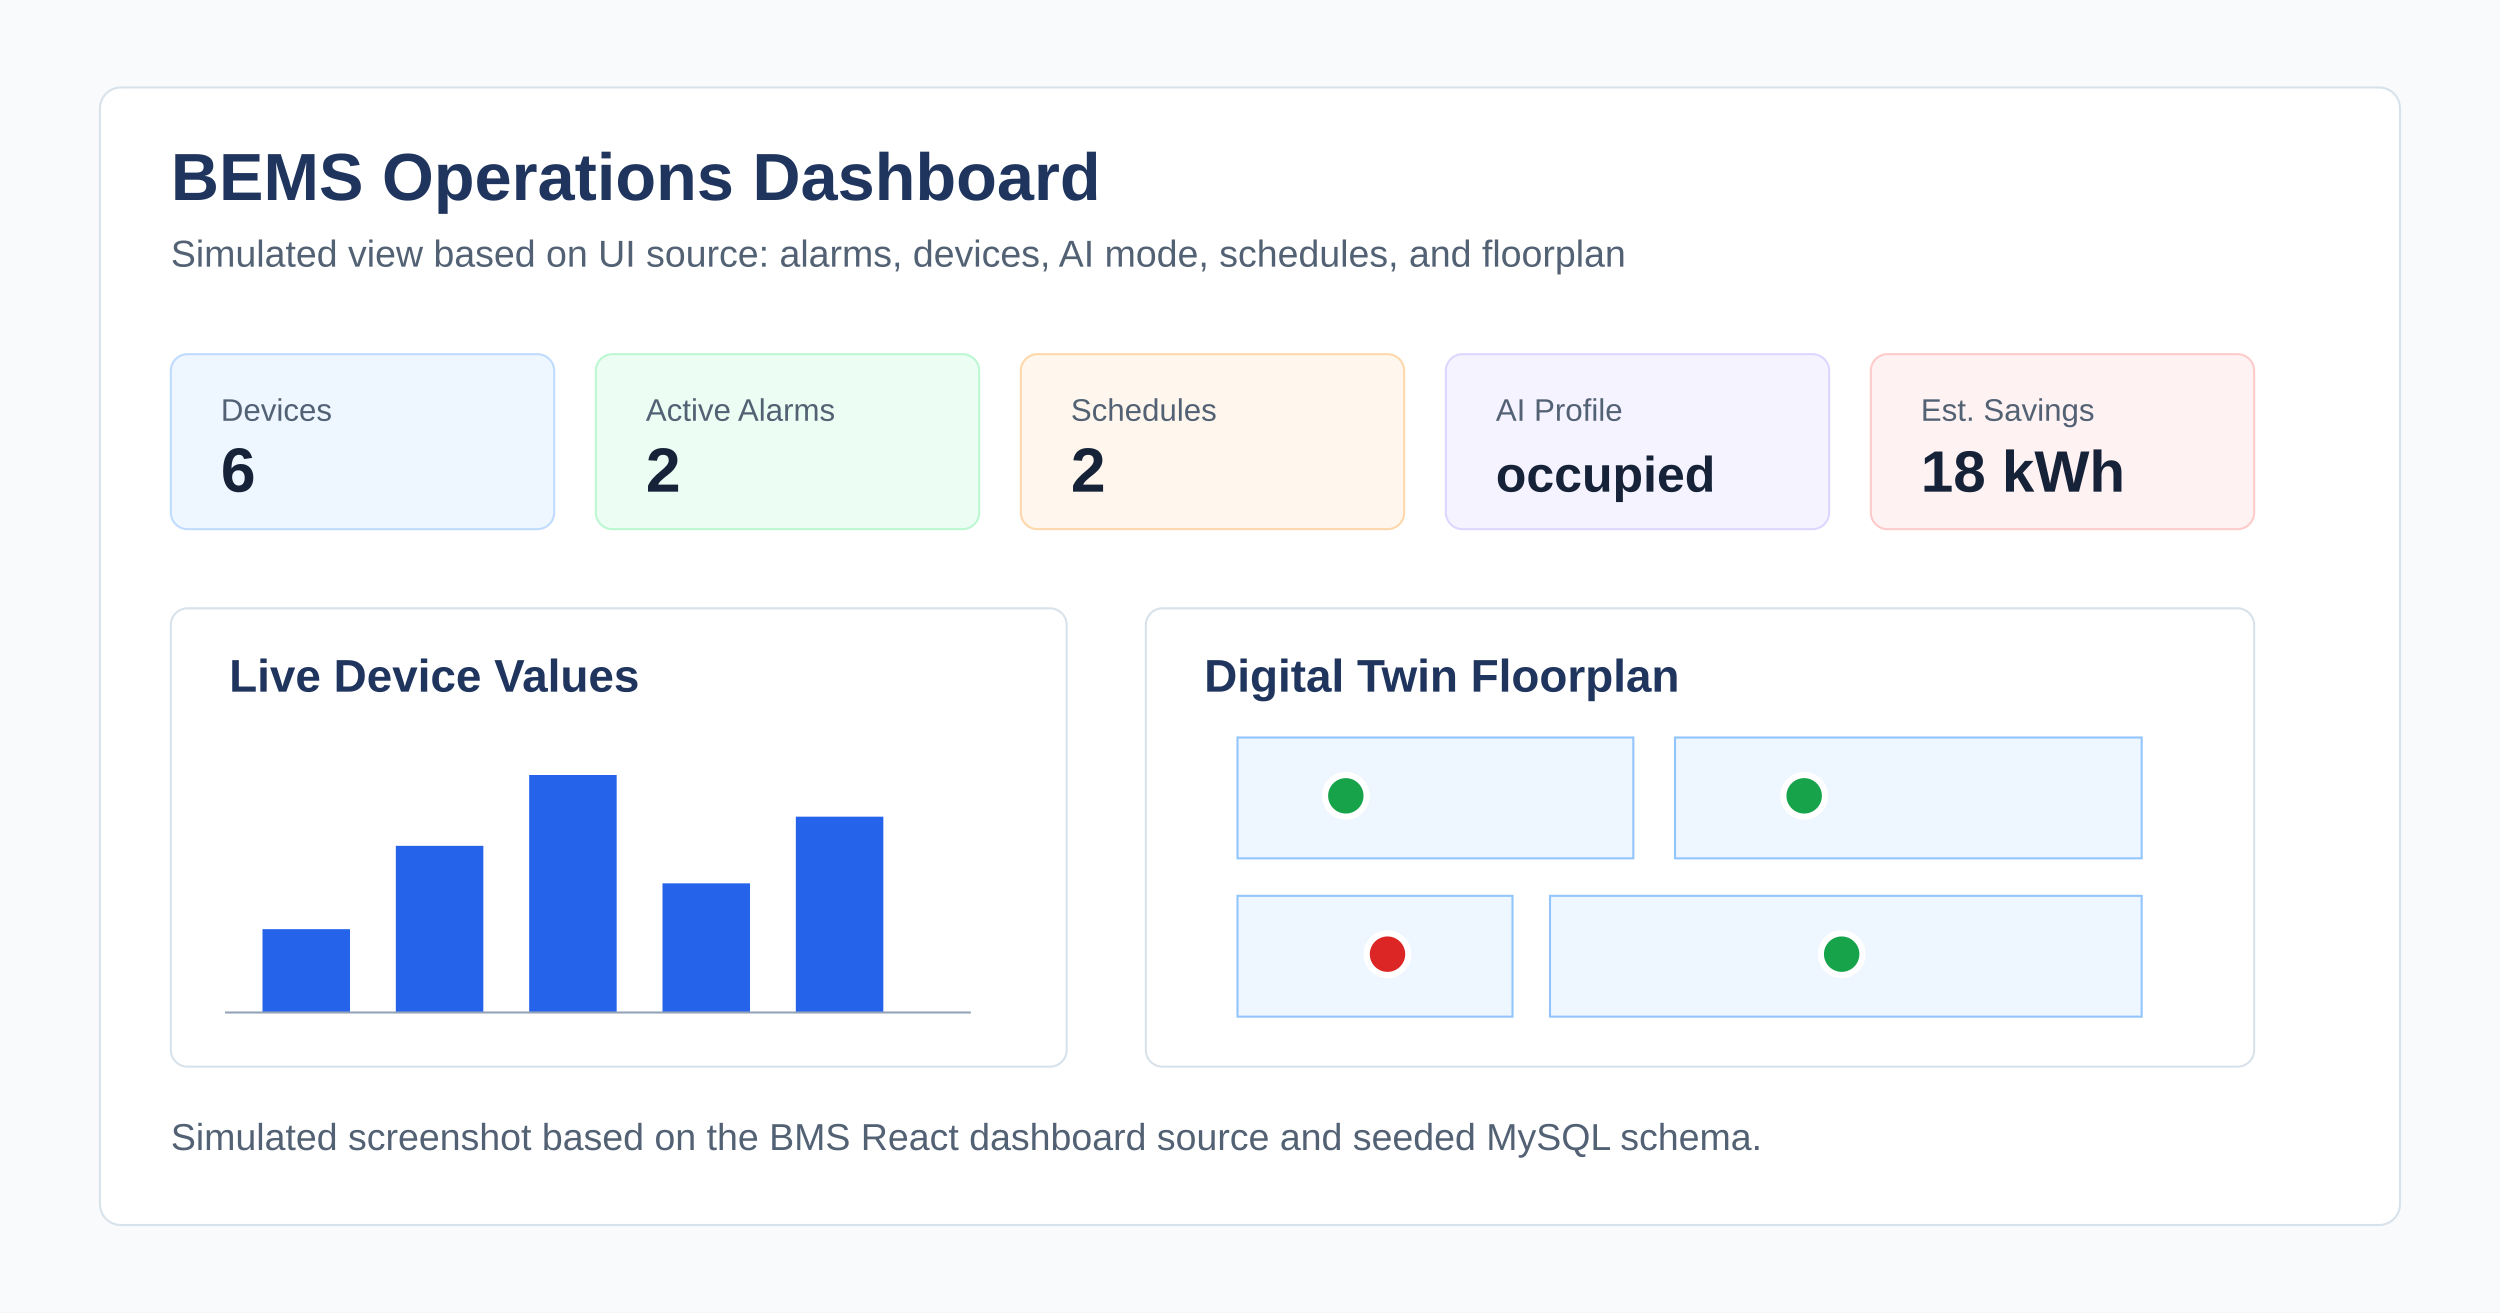
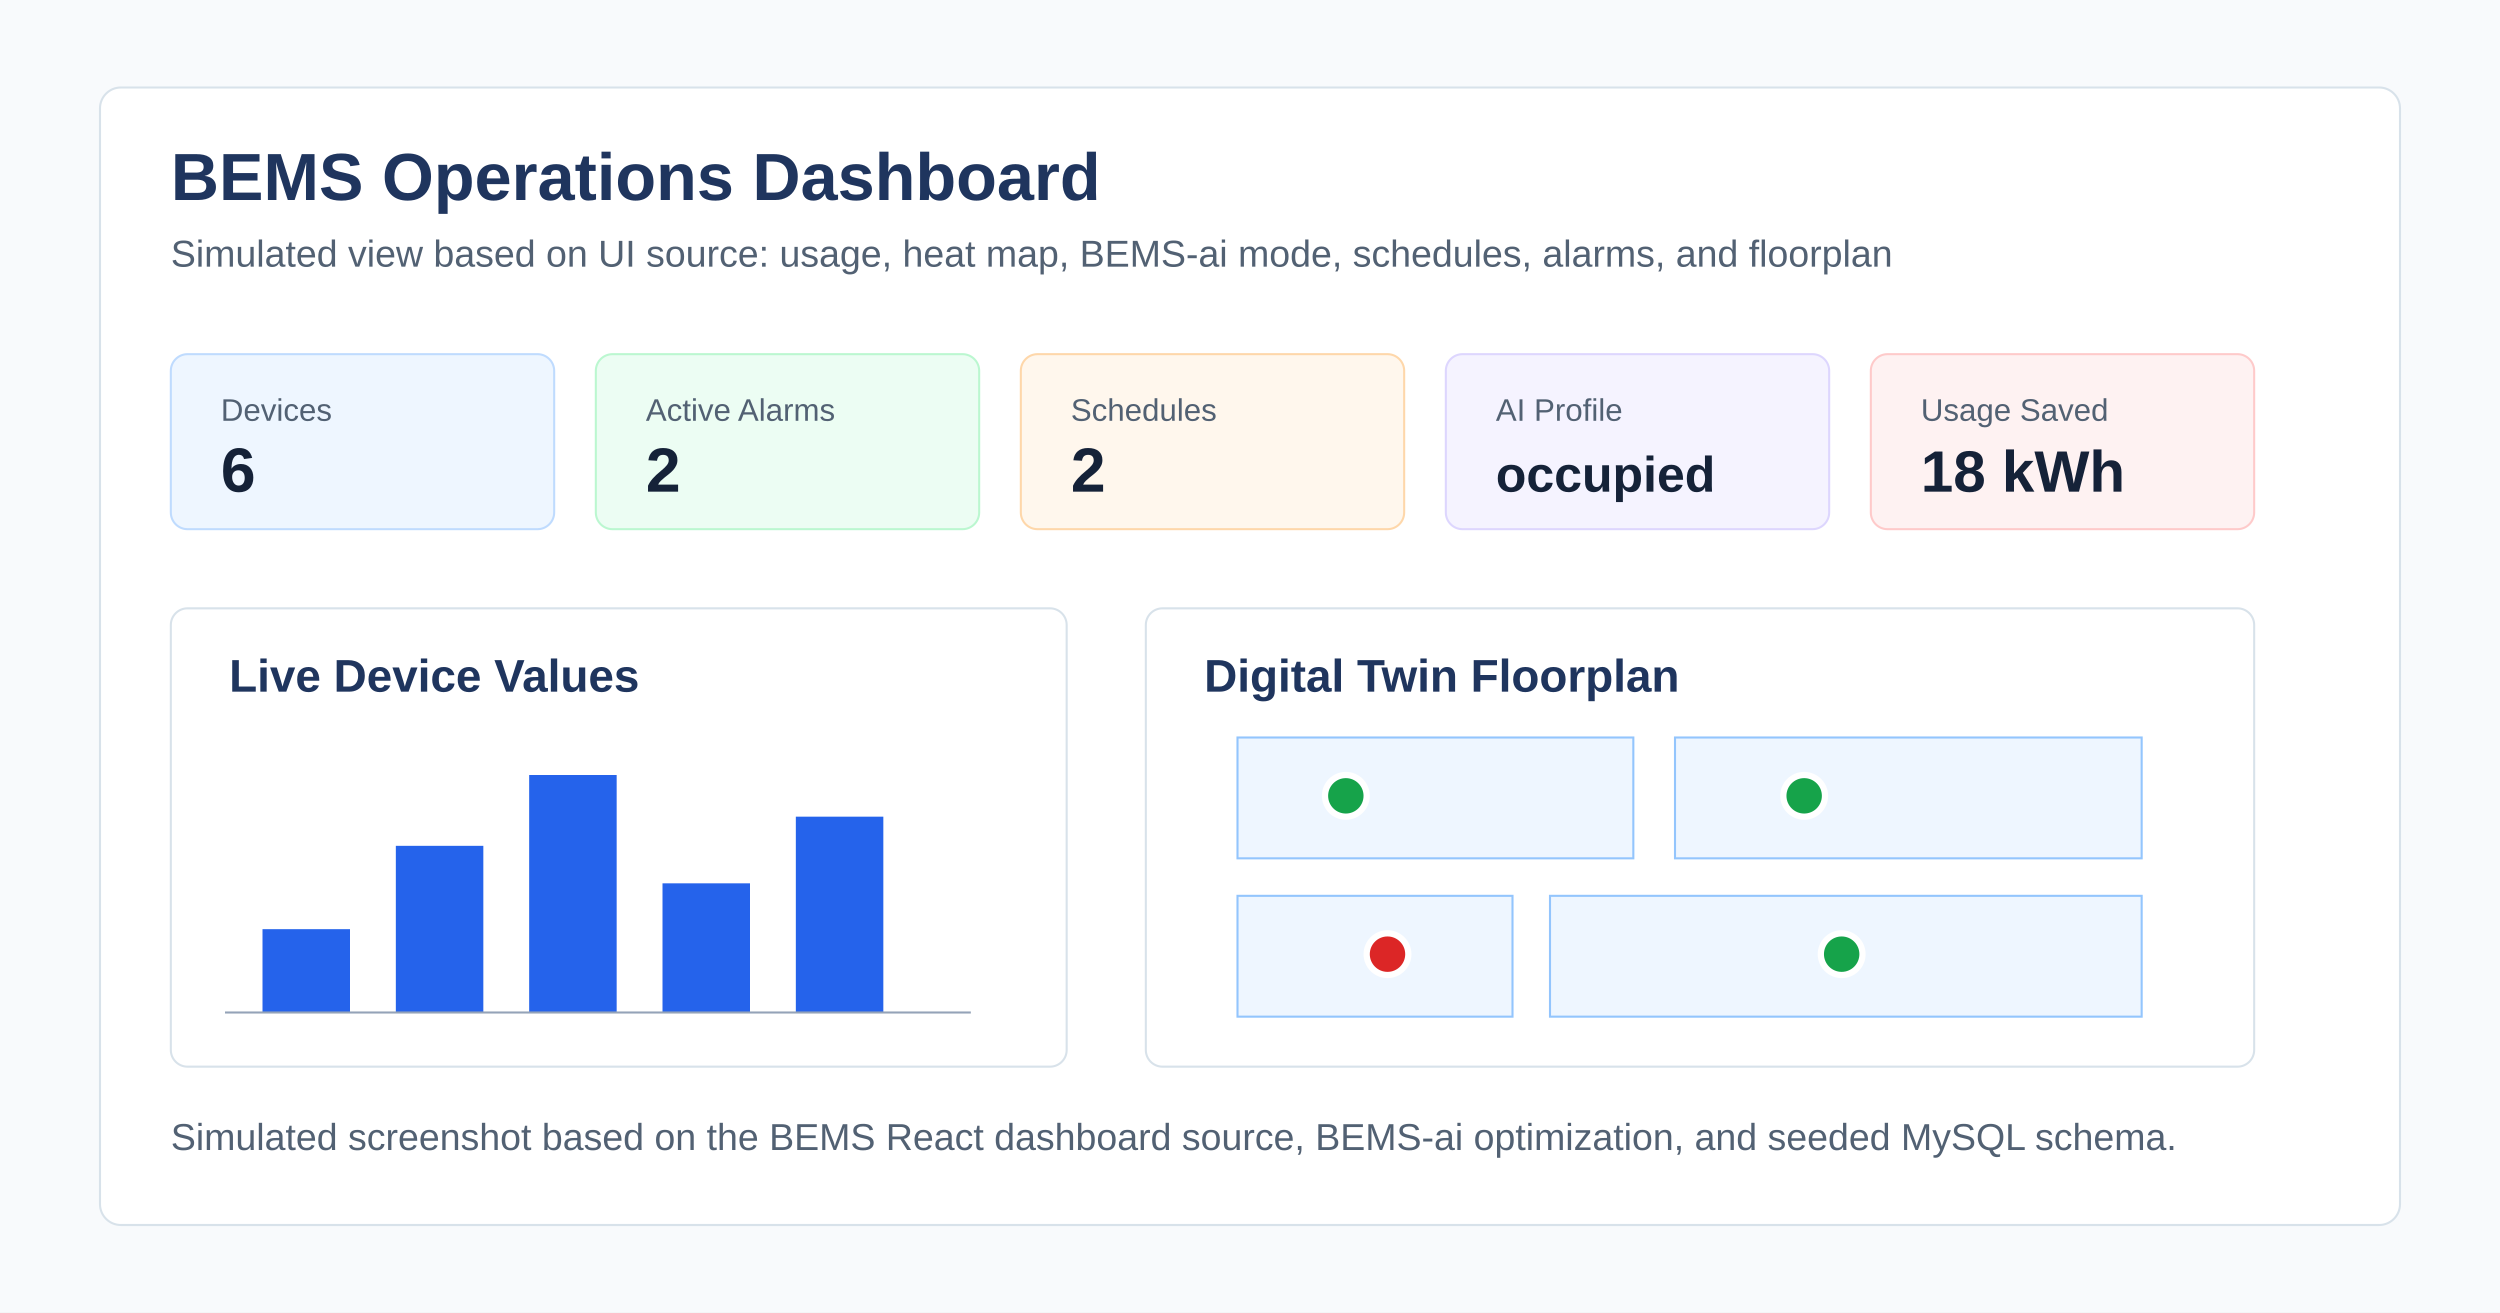
<svg xmlns="http://www.w3.org/2000/svg" viewBox="0 0 1200 630" role="img" aria-labelledby="title desc">
  <rect width="1200" height="630" fill="#f8fafc" />
  <rect x="48" y="42" width="1104" height="546" rx="10" fill="#ffffff" stroke="#d8e2ea" />
  <text x="82" y="96" fill="#1f355e" font-family="Arial, sans-serif" font-size="32" font-weight="700">BEMS Operations Dashboard</text>
-   <text x="82" y="128" fill="#526173" font-family="Arial, sans-serif" font-size="18">Simulated view based on UI source: alarms, devices, AI mode, schedules, and floorplan</text>
+   <text x="82" y="128" fill="#526173" font-family="Arial, sans-serif" font-size="18">Simulated view based on UI source: usage, heat map, BEMS-ai mode, schedules, alarms, and floorplan</text>
  <g>
    <rect x="82" y="170" width="184" height="84" rx="8" fill="#eef6ff" stroke="#bfdbfe" />
    <rect x="286" y="170" width="184" height="84" rx="8" fill="#ecfdf3" stroke="#bbf7d0" />
    <rect x="490" y="170" width="184" height="84" rx="8" fill="#fff7ed" stroke="#fed7aa" />
    <rect x="694" y="170" width="184" height="84" rx="8" fill="#f5f3ff" stroke="#ddd6fe" />
    <rect x="898" y="170" width="184" height="84" rx="8" fill="#fef2f2" stroke="#fecaca" />
    <text x="106" y="202" fill="#526173" font-family="Arial, sans-serif" font-size="15">Devices</text>
    <text x="310" y="202" fill="#526173" font-family="Arial, sans-serif" font-size="15">Active Alarms</text>
    <text x="514" y="202" fill="#526173" font-family="Arial, sans-serif" font-size="15">Schedules</text>
    <text x="718" y="202" fill="#526173" font-family="Arial, sans-serif" font-size="15">AI Profile</text>
-     <text x="922" y="202" fill="#526173" font-family="Arial, sans-serif" font-size="15">Est. Savings</text>
+     <text x="922" y="202" fill="#526173" font-family="Arial, sans-serif" font-size="15">Usage Saved</text>
    <text x="106" y="236" fill="#152238" font-family="Arial, sans-serif" font-size="30" font-weight="700">6</text>
    <text x="310" y="236" fill="#152238" font-family="Arial, sans-serif" font-size="30" font-weight="700">2</text>
    <text x="514" y="236" fill="#152238" font-family="Arial, sans-serif" font-size="30" font-weight="700">2</text>
    <text x="718" y="236" fill="#152238" font-family="Arial, sans-serif" font-size="24" font-weight="700">occupied</text>
    <text x="922" y="236" fill="#152238" font-family="Arial, sans-serif" font-size="28" font-weight="700">18 kWh</text>
  </g>
  <rect x="82" y="292" width="430" height="220" rx="8" fill="#ffffff" stroke="#d8e2ea" />
  <text x="110" y="332" fill="#1f355e" font-family="Arial, sans-serif" font-size="22" font-weight="700">Live Device Values</text>
  <rect x="126" y="446" width="42" height="40" fill="#2563eb" />
  <rect x="190" y="406" width="42" height="80" fill="#2563eb" />
  <rect x="254" y="372" width="42" height="114" fill="#2563eb" />
  <rect x="318" y="424" width="42" height="62" fill="#2563eb" />
  <rect x="382" y="392" width="42" height="94" fill="#2563eb" />
  <line x1="108" y1="486" x2="466" y2="486" stroke="#94a3b8" />
  <rect x="550" y="292" width="532" height="220" rx="8" fill="#ffffff" stroke="#d8e2ea" />
  <text x="578" y="332" fill="#1f355e" font-family="Arial, sans-serif" font-size="22" font-weight="700">Digital Twin Floorplan</text>
  <rect x="594" y="354" width="190" height="58" fill="#eef6ff" stroke="#93c5fd" />
  <rect x="804" y="354" width="224" height="58" fill="#eef6ff" stroke="#93c5fd" />
  <rect x="594" y="430" width="132" height="58" fill="#eef6ff" stroke="#93c5fd" />
  <rect x="744" y="430" width="284" height="58" fill="#eef6ff" stroke="#93c5fd" />
  <circle cx="646" cy="382" r="10" fill="#16a34a" stroke="#ffffff" stroke-width="3" />
  <circle cx="866" cy="382" r="10" fill="#16a34a" stroke="#ffffff" stroke-width="3" />
  <circle cx="666" cy="458" r="10" fill="#dc2626" stroke="#ffffff" stroke-width="3" />
  <circle cx="884" cy="458" r="10" fill="#16a34a" stroke="#ffffff" stroke-width="3" />
-   <text x="82" y="552" fill="#526173" font-family="Arial, sans-serif" font-size="18">Simulated screenshot based on the BMS React dashboard source and seeded MySQL schema.</text>
+   <text x="82" y="552" fill="#526173" font-family="Arial, sans-serif" font-size="18">Simulated screenshot based on the BEMS React dashboard source, BEMS-ai optimization, and seeded MySQL schema.</text>
</svg>
